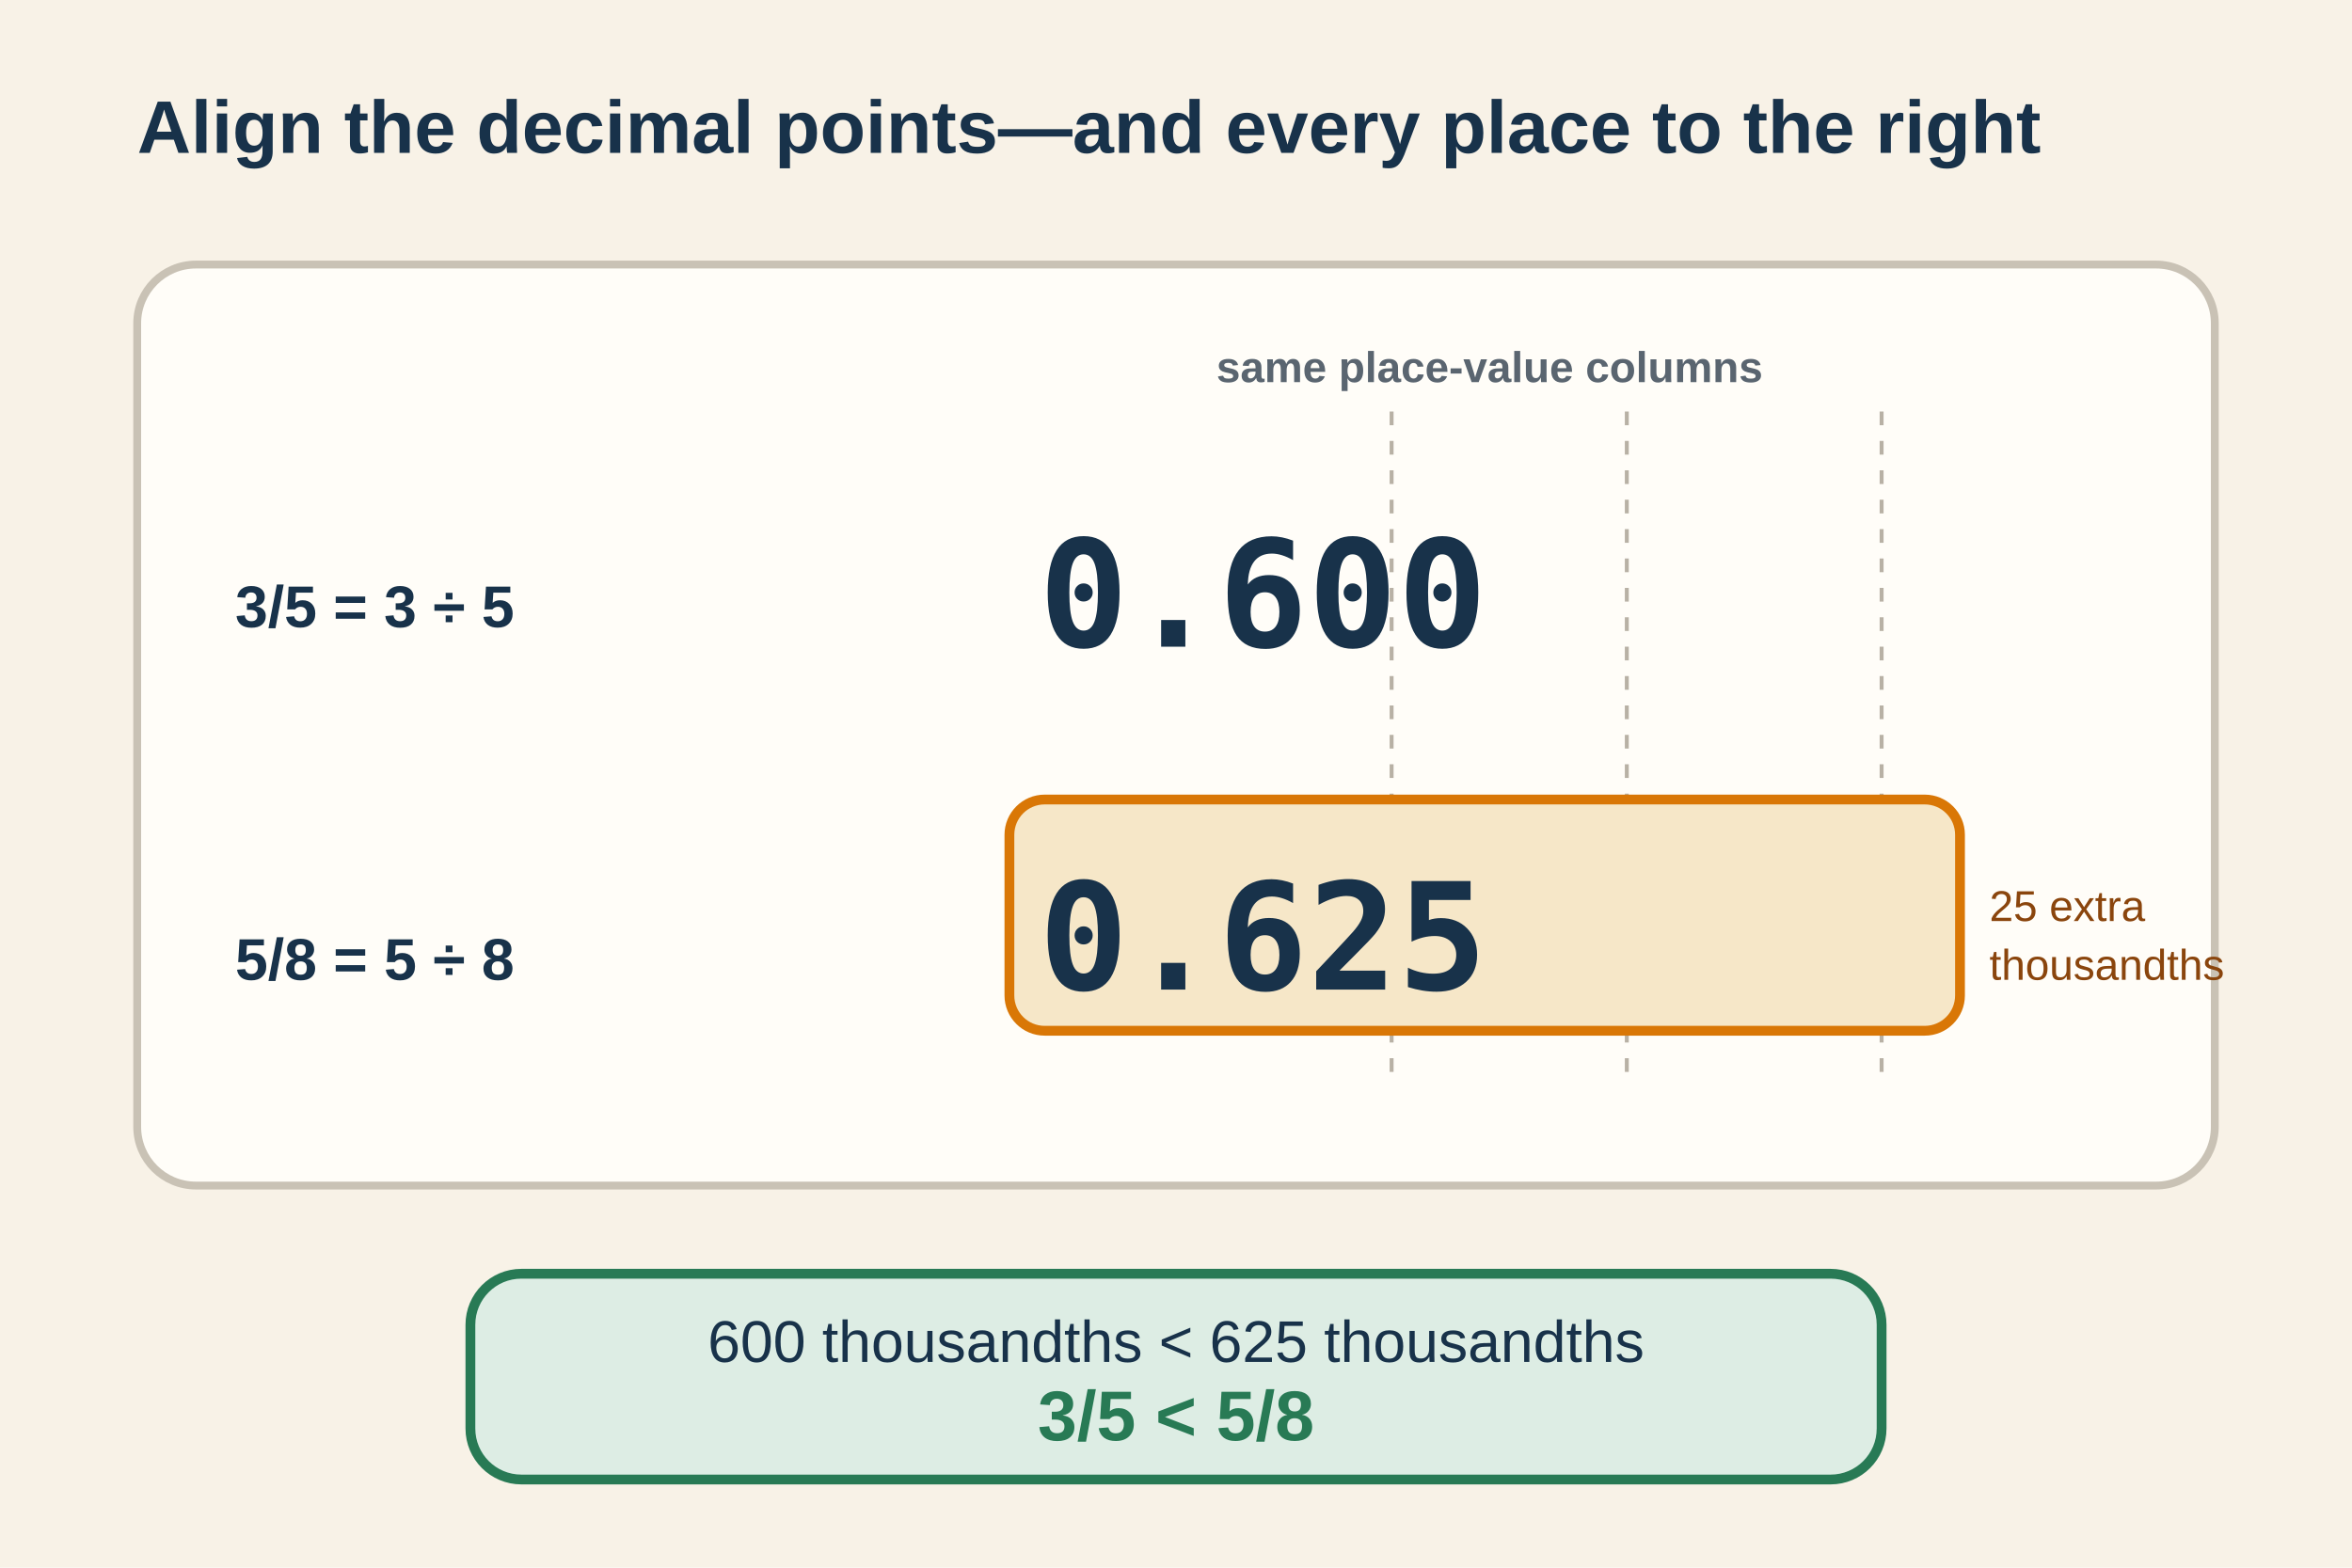
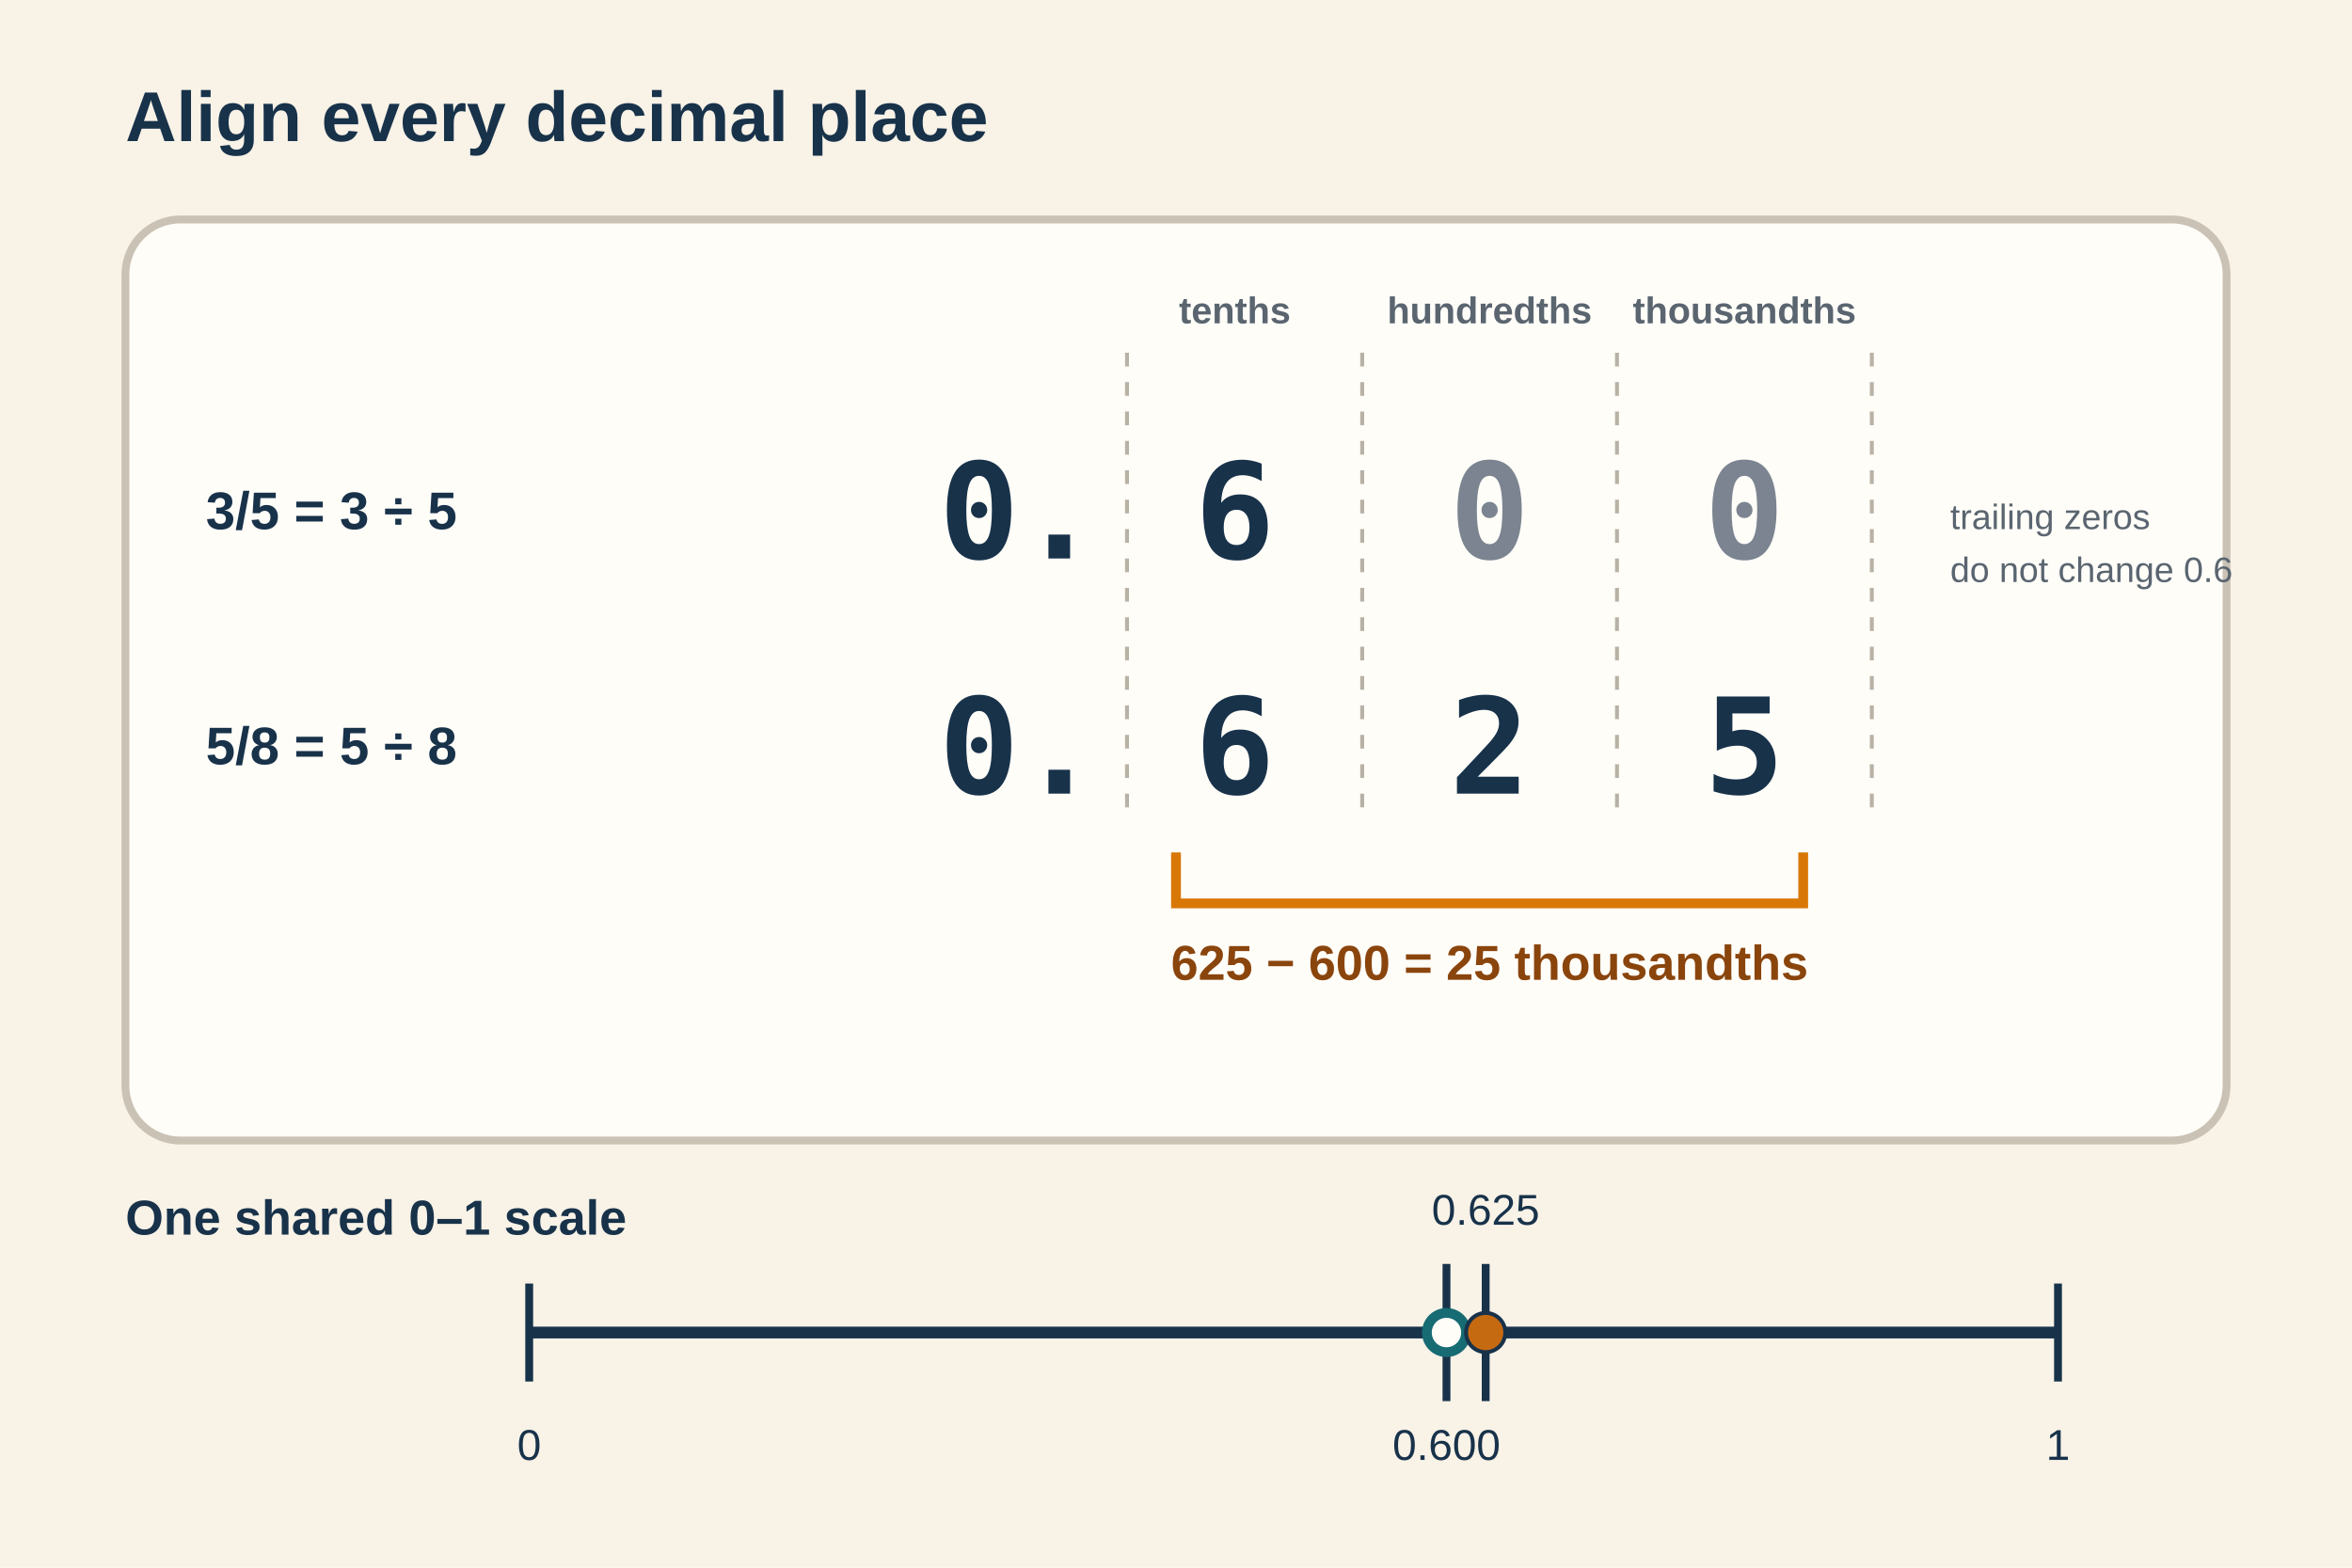
<svg xmlns="http://www.w3.org/2000/svg" width="1200" height="800" viewBox="0 0 1200 800" role="img" aria-labelledby="title desc" shape-rendering="geometricPrecision" text-rendering="optimizeLegibility">
  <rect width="1200" height="800" fill="#F8F2E7" />
-   <text x="70" y="78" font-family="Arial,sans-serif" font-size="38" font-weight="700" fill="#18324A">Align the decimal points—and every place to the right</text>
-   <rect x="70" y="135" width="1060" height="470" rx="30" fill="#FFFDF8" stroke="#C9C2B5" stroke-width="4" />
-   <text x="760" y="195" text-anchor="middle" font-family="Arial,sans-serif" fill="#5A6570" font-size="22" font-weight="700">same place-value columns</text>
+   <text x="64" y="72" font-family="Arial,sans-serif" font-size="36" font-weight="700" fill="#18324A">Align every decimal place</text>
+   <rect x="64" y="112" width="1072" height="470" rx="28" fill="#FFFDF8" stroke="#C9C2B5" stroke-width="4" />
+   <g font-family="Arial,sans-serif" fill="#5A6570" font-size="19" font-weight="700" text-anchor="middle">
+     <text x="630" y="165">tenths</text>
+     <text x="760" y="165">hundredths</text>
+     <text x="890" y="165">thousandths</text>
+   </g>
  <g stroke="#B8B1A5" stroke-width="2" stroke-dasharray="7 8">
-     <path d="M710 210V555" />
-     <path d="M830 210V555" />
-     <path d="M960 210V555" />
+     <path d="M575 180V420" />
+     <path d="M695 180V420" />
+     <path d="M825 180V420" />
+     <path d="M955 180V420" />
  </g>
+   <g font-family="Arial,sans-serif" fill="#18324A" font-size="27" font-weight="700">
+     <text x="105" y="270">3/5 = 3 ÷ 5</text>
+     <text x="105" y="390">5/8 = 5 ÷ 8</text>
+   </g>
+   <g font-family="Consolas,monospace" font-size="68" font-weight="700" fill="#18324A" text-anchor="middle">
+     <text x="520" y="285">0.</text>
+     <text x="630" y="285">6</text>
+     <text x="760" y="285" fill="#7B8490">0</text>
+     <text x="890" y="285" fill="#7B8490">0</text>
+     <text x="520" y="405">0.</text>
+     <text x="630" y="405">6</text>
+     <text x="760" y="405">2</text>
+     <text x="890" y="405">5</text>
+   </g>
+   <path d="M600 435v26h320v-26" fill="none" stroke="#D97706" stroke-width="5" />
+   <text x="760" y="500" text-anchor="middle" font-family="Arial,sans-serif" font-size="25" font-weight="700" fill="#8A450D">625 − 600 = 25 thousandths</text>
+   <text x="995" y="270" font-family="Arial,sans-serif" font-size="18" fill="#5A6570">trailing zeros</text>
+   <text x="995" y="297" font-family="Arial,sans-serif" font-size="18" fill="#5A6570">do not change 0.6</text>
  <g font-family="Arial,sans-serif" fill="#18324A">
-     <text x="120" y="320" font-size="30" font-weight="700">3/5 = 3 ÷ 5</text>
-     <text x="530" y="330" font-family="Consolas,monospace" font-size="76" font-weight="700">0.600</text>
-     <text x="120" y="500" font-size="30" font-weight="700">5/8 = 5 ÷ 8</text>
-     <rect x="515" y="408" width="485" height="118" rx="18" fill="#F6E7C8" stroke="#D97706" stroke-width="5" />
-     <text x="530" y="505" font-family="Consolas,monospace" font-size="76" font-weight="700">0.625</text>
-     <text x="1015" y="470" font-size="22" fill="#8A450D">25 extra</text>
-     <text x="1015" y="500" font-size="22" fill="#8A450D">thousandths</text>
+     <text x="64" y="630" font-size="25" font-weight="700">One shared 0–1 scale</text>
+     <path d="M270 680H1050" stroke="#18324A" stroke-width="6" />
+     <path d="M270 655v50M738 645v70M758 645v70M1050 655v50" stroke="#18324A" stroke-width="4" />
+     <text x="270" y="745" font-size="22" text-anchor="middle">0</text>
+     <text x="738" y="745" font-size="22" text-anchor="middle">0.600</text>
+     <text x="758" y="625" font-size="22" text-anchor="middle">0.625</text>
+     <text x="1050" y="745" font-size="22" text-anchor="middle">1</text>
  </g>
-   <rect x="240" y="650" width="720" height="105" rx="26" fill="#DDEDE4" stroke="#287A55" stroke-width="5" />
-   <g font-family="Arial,sans-serif" text-anchor="middle">
-     <text x="600" y="695" font-size="30" fill="#18324A">600 thousandths &lt; 625 thousandths</text>
-     <text x="600" y="735" font-size="36" font-weight="700" fill="#287A55">3/5 &lt; 5/8</text>
-   </g>
+   <circle cx="738" cy="680" r="10" fill="#FFFDF8" stroke="#176B73" stroke-width="5" />
+   <circle cx="758" cy="680" r="10" fill="#C66A12" stroke="#18324A" stroke-width="2" />
</svg>
